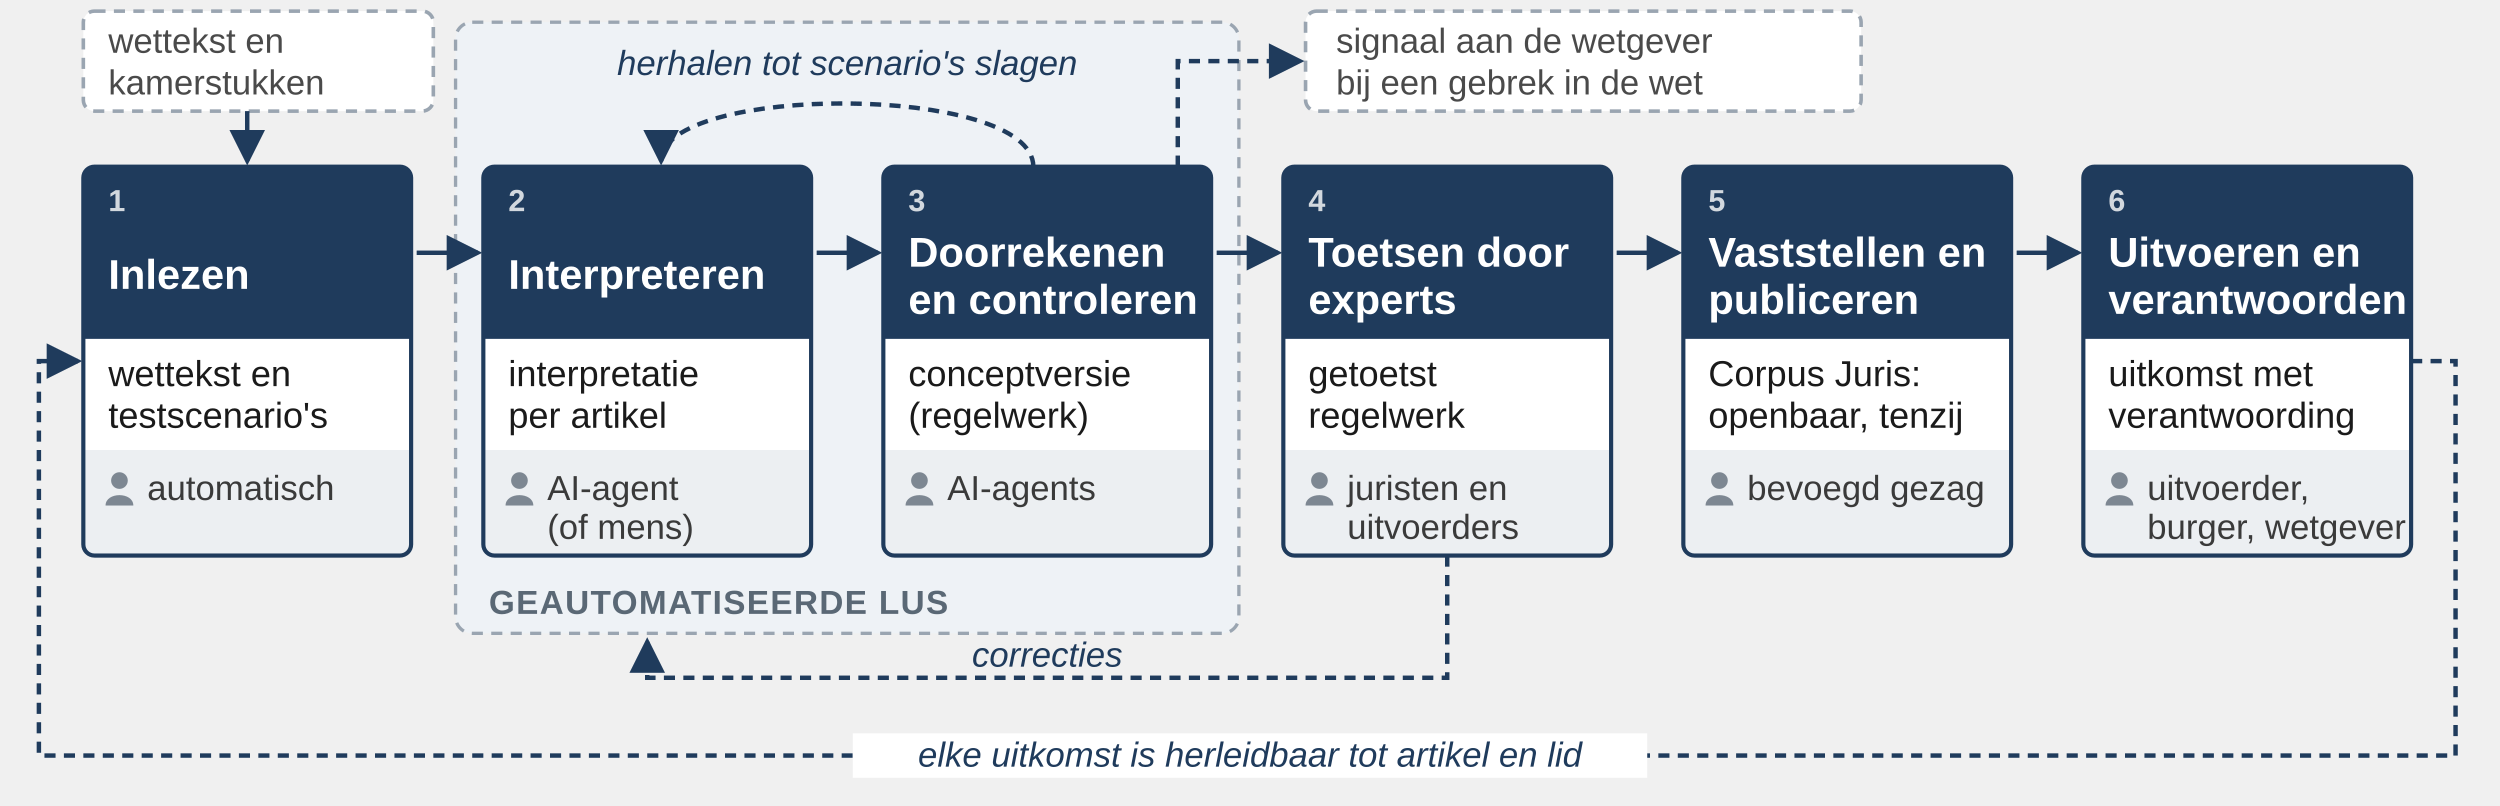
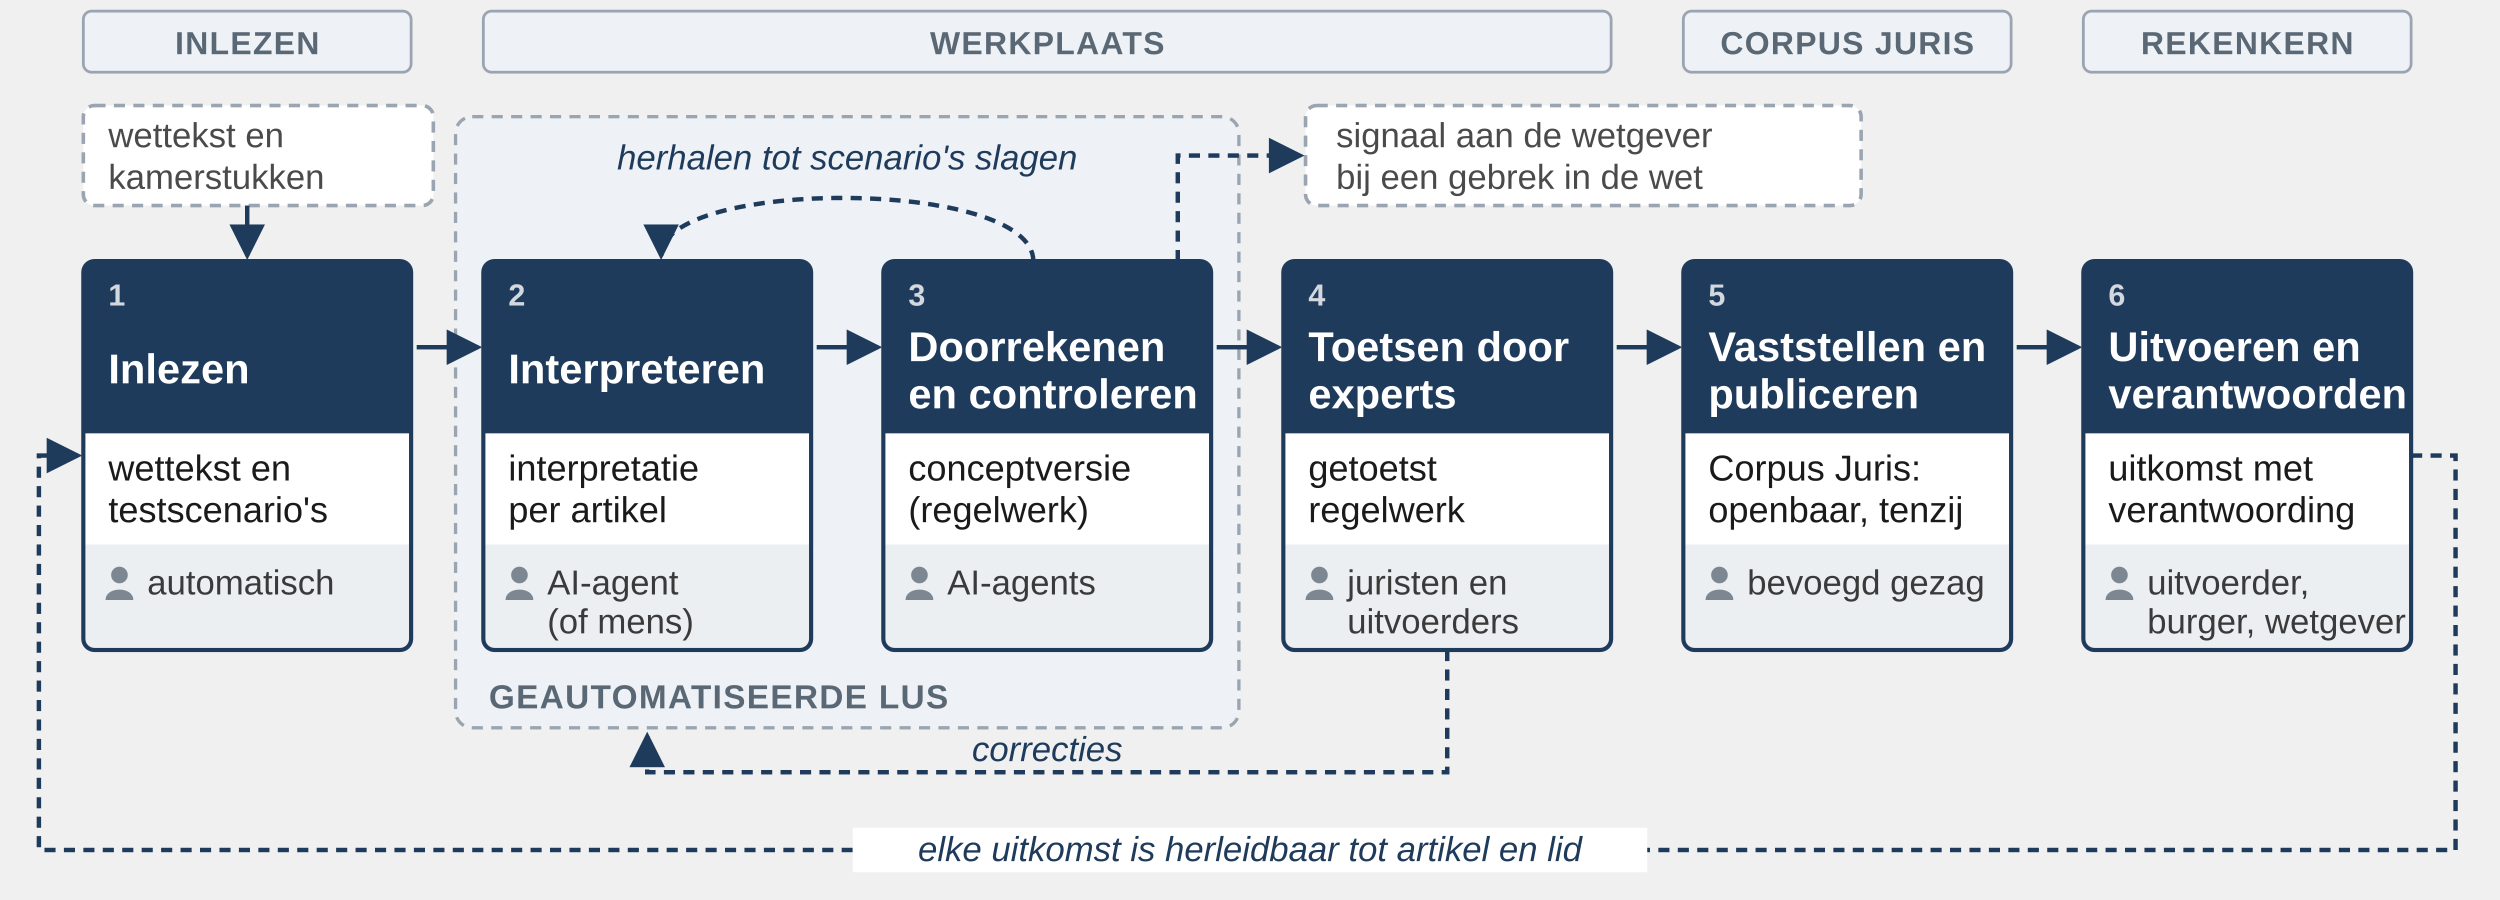
- <svg xmlns="http://www.w3.org/2000/svg" viewBox="0 0 900 290" role="img" font-family="RijksSansVF, 'Source Sans 3', Arial, sans-serif">
+ <svg xmlns="http://www.w3.org/2000/svg" viewBox="0 0 900 324" role="img" font-family="RijksSansVF, 'Source Sans 3', Arial, sans-serif">
  <defs>
    <marker id="van-regeling-naar-regelwerk-kop" markerWidth="8" markerHeight="8" refX="7" refY="4" orient="auto">
      <path d="M0,0 L8,4 L0,8 z" fill="#1f3b5c" />
    </marker>
    <g id="van-regeling-naar-regelwerk-pers" fill="#7d8792">
      <circle cx="5" cy="3" r="3" />
      <path d="M0,12 C0,7 10,7 10,12 z" />
    </g>
  </defs>
-   <rect x="164" y="8" width="282" height="220" rx="6" fill="#eef2f6" stroke="#9aa5b1" stroke-width="1.2" stroke-dasharray="4 3" />
-   <text x="176" y="221" style="font-size: 12px; font-weight: 600; letter-spacing: 0.04em; fill: rgb(90, 104, 117);">GEAUTOMATISEERDE LUS</text>
-   <rect x="30" y="4" width="126" height="36" rx="4" fill="#fff" stroke="#9aa5b1" stroke-width="1.3" stroke-dasharray="4 3" />
-   <text x="39" y="19" style="font-size: 12.5px; fill: rgb(74, 74, 74);">wettekst en</text>
-   <text x="39" y="34" style="font-size: 12.5px; fill: rgb(74, 74, 74);">kamerstukken</text>
-   <path d="M89 40 V58" stroke="#1f3b5c" stroke-width="1.6" marker-end="url(#van-regeling-naar-regelwerk-kop)" />
-   <rect x="470" y="4" width="200" height="36" rx="4" fill="#fff" stroke="#9aa5b1" stroke-width="1.3" stroke-dasharray="4 3" />
-   <text x="481" y="19" style="font-size: 12.5px; fill: rgb(74, 74, 74);">signaal aan de wetgever</text>
-   <text x="481" y="34" style="font-size: 12.5px; fill: rgb(74, 74, 74);">bij een gebrek in de wet</text>
-   <path d="M424 60 V22 H468" fill="none" stroke="#1f3b5c" stroke-width="1.6" stroke-dasharray="4 3" marker-end="url(#van-regeling-naar-regelwerk-kop)" />
-   <path d="M372 60 C372 30, 238 30, 238 58" fill="none" stroke="#1f3b5c" stroke-width="1.6" stroke-dasharray="4 3" marker-end="url(#van-regeling-naar-regelwerk-kop)" />
-   <text x="305" y="27" text-anchor="middle" style="font-size: 12.5px; font-style: italic; fill: rgb(31, 59, 92);">herhalen tot scenario's slagen</text>
  <g>
-     <rect x="30" y="60" width="118" height="140" rx="4" fill="#fff" />
-     <path d="M30 162 H148 V196 a4 4 0 0 1 -4 4 H34 a4 4 0 0 1 -4 -4 z" fill="#eceff2" />
-     <path d="M34 60 H144 a4 4 0 0 1 4 4 V122 H30 V64 a4 4 0 0 1 4 -4 z" fill="#1f3b5c" />
-     <rect x="30" y="60" width="118" height="140" rx="4" fill="none" stroke="#1f3b5c" stroke-width="1.5" />
-     <text x="39" y="76" style="font-size: 11px; font-weight: 600; fill: rgb(255, 255, 255); opacity: 0.8;">1</text>
-     <text x="39" y="104" style="font-size: 15px; font-weight: 700; fill: rgb(255, 255, 255);">Inlezen</text>
-     <text x="39" y="139" style="font-size: 13px; fill: rgb(26, 26, 26);">wettekst en</text>
-     <text x="39" y="154" style="font-size: 13px; fill: rgb(26, 26, 26);">testscenario's</text>
-     <use href="#van-regeling-naar-regelwerk-pers" x="38" y="170" />
-     <text x="53" y="180" style="font-size: 12.5px; fill: rgb(58, 58, 58);">automatisch</text>
-     <rect x="174" y="60" width="118" height="140" rx="4" fill="#fff" />
-     <path d="M174 162 H292 V196 a4 4 0 0 1 -4 4 H178 a4 4 0 0 1 -4 -4 z" fill="#eceff2" />
-     <path d="M178 60 H288 a4 4 0 0 1 4 4 V122 H174 V64 a4 4 0 0 1 4 -4 z" fill="#1f3b5c" />
-     <rect x="174" y="60" width="118" height="140" rx="4" fill="none" stroke="#1f3b5c" stroke-width="1.5" />
-     <text x="183" y="76" style="font-size: 11px; font-weight: 600; fill: rgb(255, 255, 255); opacity: 0.8;">2</text>
-     <text x="183" y="104" style="font-size: 15px; font-weight: 700; fill: rgb(255, 255, 255);">Interpreteren</text>
-     <text x="183" y="139" style="font-size: 13px; fill: rgb(26, 26, 26);">interpretatie</text>
-     <text x="183" y="154" style="font-size: 13px; fill: rgb(26, 26, 26);">per artikel</text>
-     <use href="#van-regeling-naar-regelwerk-pers" x="182" y="170" />
-     <text x="197" y="180" style="font-size: 12.5px; fill: rgb(58, 58, 58);">AI-agent</text>
-     <text x="197" y="194" style="font-size: 12.5px; fill: rgb(58, 58, 58);">(of mens)</text>
-     <path d="M150 91 H172" stroke="#1f3b5c" stroke-width="1.6" marker-end="url(#van-regeling-naar-regelwerk-kop)" />
-     <rect x="318" y="60" width="118" height="140" rx="4" fill="#fff" />
-     <path d="M318 162 H436 V196 a4 4 0 0 1 -4 4 H322 a4 4 0 0 1 -4 -4 z" fill="#eceff2" />
-     <path d="M322 60 H432 a4 4 0 0 1 4 4 V122 H318 V64 a4 4 0 0 1 4 -4 z" fill="#1f3b5c" />
-     <rect x="318" y="60" width="118" height="140" rx="4" fill="none" stroke="#1f3b5c" stroke-width="1.5" />
-     <text x="327" y="76" style="font-size: 11px; font-weight: 600; fill: rgb(255, 255, 255); opacity: 0.8;">3</text>
-     <text x="327" y="96" style="font-size: 15px; font-weight: 700; fill: rgb(255, 255, 255);">Doorrekenen</text>
-     <text x="327" y="113" style="font-size: 15px; font-weight: 700; fill: rgb(255, 255, 255);">en controleren</text>
-     <text x="327" y="139" style="font-size: 13px; fill: rgb(26, 26, 26);">conceptversie</text>
-     <text x="327" y="154" style="font-size: 13px; fill: rgb(26, 26, 26);">(regelwerk)</text>
-     <use href="#van-regeling-naar-regelwerk-pers" x="326" y="170" />
-     <text x="341" y="180" style="font-size: 12.5px; fill: rgb(58, 58, 58);">AI-agents</text>
-     <path d="M294 91 H316" stroke="#1f3b5c" stroke-width="1.6" marker-end="url(#van-regeling-naar-regelwerk-kop)" />
-     <rect x="462" y="60" width="118" height="140" rx="4" fill="#fff" />
-     <path d="M462 162 H580 V196 a4 4 0 0 1 -4 4 H466 a4 4 0 0 1 -4 -4 z" fill="#eceff2" />
-     <path d="M466 60 H576 a4 4 0 0 1 4 4 V122 H462 V64 a4 4 0 0 1 4 -4 z" fill="#1f3b5c" />
-     <rect x="462" y="60" width="118" height="140" rx="4" fill="none" stroke="#1f3b5c" stroke-width="1.5" />
-     <text x="471" y="76" style="font-size: 11px; font-weight: 600; fill: rgb(255, 255, 255); opacity: 0.8;">4</text>
-     <text x="471" y="96" style="font-size: 15px; font-weight: 700; fill: rgb(255, 255, 255);">Toetsen door</text>
-     <text x="471" y="113" style="font-size: 15px; font-weight: 700; fill: rgb(255, 255, 255);">experts</text>
-     <text x="471" y="139" style="font-size: 13px; fill: rgb(26, 26, 26);">getoetst</text>
-     <text x="471" y="154" style="font-size: 13px; fill: rgb(26, 26, 26);">regelwerk</text>
-     <use href="#van-regeling-naar-regelwerk-pers" x="470" y="170" />
-     <text x="485" y="180" style="font-size: 12.5px; fill: rgb(58, 58, 58);">juristen en</text>
-     <text x="485" y="194" style="font-size: 12.5px; fill: rgb(58, 58, 58);">uitvoerders</text>
-     <path d="M438 91 H460" stroke="#1f3b5c" stroke-width="1.6" marker-end="url(#van-regeling-naar-regelwerk-kop)" />
-     <rect x="606" y="60" width="118" height="140" rx="4" fill="#fff" />
-     <path d="M606 162 H724 V196 a4 4 0 0 1 -4 4 H610 a4 4 0 0 1 -4 -4 z" fill="#eceff2" />
-     <path d="M610 60 H720 a4 4 0 0 1 4 4 V122 H606 V64 a4 4 0 0 1 4 -4 z" fill="#1f3b5c" />
-     <rect x="606" y="60" width="118" height="140" rx="4" fill="none" stroke="#1f3b5c" stroke-width="1.5" />
-     <text x="615" y="76" style="font-size: 11px; font-weight: 600; fill: rgb(255, 255, 255); opacity: 0.8;">5</text>
-     <text x="615" y="96" style="font-size: 15px; font-weight: 700; fill: rgb(255, 255, 255);">Vaststellen en</text>
-     <text x="615" y="113" style="font-size: 15px; font-weight: 700; fill: rgb(255, 255, 255);">publiceren</text>
-     <text x="615" y="139" style="font-size: 13px; fill: rgb(26, 26, 26);">Corpus Juris:</text>
-     <text x="615" y="154" style="font-size: 13px; fill: rgb(26, 26, 26);">openbaar, tenzij</text>
-     <use href="#van-regeling-naar-regelwerk-pers" x="614" y="170" />
-     <text x="629" y="180" style="font-size: 12.5px; fill: rgb(58, 58, 58);">bevoegd gezag</text>
-     <path d="M582 91 H604" stroke="#1f3b5c" stroke-width="1.6" marker-end="url(#van-regeling-naar-regelwerk-kop)" />
-     <rect x="750" y="60" width="118" height="140" rx="4" fill="#fff" />
-     <path d="M750 162 H868 V196 a4 4 0 0 1 -4 4 H754 a4 4 0 0 1 -4 -4 z" fill="#eceff2" />
-     <path d="M754 60 H864 a4 4 0 0 1 4 4 V122 H750 V64 a4 4 0 0 1 4 -4 z" fill="#1f3b5c" />
-     <rect x="750" y="60" width="118" height="140" rx="4" fill="none" stroke="#1f3b5c" stroke-width="1.5" />
-     <text x="759" y="76" style="font-size: 11px; font-weight: 600; fill: rgb(255, 255, 255); opacity: 0.8;">6</text>
-     <text x="759" y="96" style="font-size: 15px; font-weight: 700; fill: rgb(255, 255, 255);">Uitvoeren en</text>
-     <text x="759" y="113" style="font-size: 15px; font-weight: 700; fill: rgb(255, 255, 255);">verantwoorden</text>
-     <text x="759" y="139" style="font-size: 13px; fill: rgb(26, 26, 26);">uitkomst met</text>
-     <text x="759" y="154" style="font-size: 13px; fill: rgb(26, 26, 26);">verantwoording</text>
-     <use href="#van-regeling-naar-regelwerk-pers" x="758" y="170" />
-     <text x="773" y="180" style="font-size: 12.5px; fill: rgb(58, 58, 58);">uitvoerder,</text>
-     <text x="773" y="194" style="font-size: 12.5px; fill: rgb(58, 58, 58);">burger, wetgever</text>
-     <path d="M726 91 H748" stroke="#1f3b5c" stroke-width="1.6" marker-end="url(#van-regeling-naar-regelwerk-kop)" />
+     <rect x="30" y="4" width="118" height="22" rx="3" fill="#eef2f6" stroke="#9aa5b1" stroke-width="1" />
+     <text x="89" y="19.5" text-anchor="middle" style="font-size: 11.5px; font-weight: 600; letter-spacing: 0.04em; fill: rgb(90, 104, 117);">INLEZEN</text>
+     <rect x="174" y="4" width="406" height="22" rx="3" fill="#eef2f6" stroke="#9aa5b1" stroke-width="1" />
+     <text x="377" y="19.5" text-anchor="middle" style="font-size: 11.5px; font-weight: 600; letter-spacing: 0.04em; fill: rgb(90, 104, 117);">WERKPLAATS</text>
+     <rect x="606" y="4" width="118" height="22" rx="3" fill="#eef2f6" stroke="#9aa5b1" stroke-width="1" />
+     <text x="665" y="19.5" text-anchor="middle" style="font-size: 11.5px; font-weight: 600; letter-spacing: 0.04em; fill: rgb(90, 104, 117);">CORPUS JURIS</text>
+     <rect x="750" y="4" width="118" height="22" rx="3" fill="#eef2f6" stroke="#9aa5b1" stroke-width="1" />
+     <text x="809" y="19.5" text-anchor="middle" style="font-size: 11.5px; font-weight: 600; letter-spacing: 0.04em; fill: rgb(90, 104, 117);">REKENKERN</text>
  </g>
-   <path d="M521 200 V244 H233 V231" fill="none" stroke="#1f3b5c" stroke-width="1.6" stroke-dasharray="4 3" marker-end="url(#van-regeling-naar-regelwerk-kop)" />
-   <text x="377" y="240" text-anchor="middle" style="font-size: 12.5px; font-style: italic; fill: rgb(31, 59, 92);">correcties</text>
-   <path d="M868 130 H884 V272 H14 V130 H28" fill="none" stroke="#1f3b5c" stroke-width="1.6" stroke-dasharray="4 3" marker-end="url(#van-regeling-naar-regelwerk-kop)" />
-   <rect x="307" y="264" width="286" height="16" fill="#fff" />
-   <text x="450" y="276" text-anchor="middle" style="font-size: 12.5px; font-style: italic; fill: rgb(31, 59, 92);">elke uitkomst is herleidbaar tot artikel en lid</text>
+   <g transform="translate(0 34)">
+     <rect x="164" y="8" width="282" height="220" rx="6" fill="#eef2f6" stroke="#9aa5b1" stroke-width="1.2" stroke-dasharray="4 3" />
+     <text x="176" y="221" style="font-size: 12px; font-weight: 600; letter-spacing: 0.04em; fill: rgb(90, 104, 117);">GEAUTOMATISEERDE LUS</text>
+     <rect x="30" y="4" width="126" height="36" rx="4" fill="#fff" stroke="#9aa5b1" stroke-width="1.3" stroke-dasharray="4 3" />
+     <text x="39" y="19" style="font-size: 12.5px; fill: rgb(74, 74, 74);">wettekst en</text>
+     <text x="39" y="34" style="font-size: 12.5px; fill: rgb(74, 74, 74);">kamerstukken</text>
+     <path d="M89 40 V58" stroke="#1f3b5c" stroke-width="1.6" marker-end="url(#van-regeling-naar-regelwerk-kop)" />
+     <rect x="470" y="4" width="200" height="36" rx="4" fill="#fff" stroke="#9aa5b1" stroke-width="1.3" stroke-dasharray="4 3" />
+     <text x="481" y="19" style="font-size: 12.5px; fill: rgb(74, 74, 74);">signaal aan de wetgever</text>
+     <text x="481" y="34" style="font-size: 12.5px; fill: rgb(74, 74, 74);">bij een gebrek in de wet</text>
+     <path d="M424 60 V22 H468" fill="none" stroke="#1f3b5c" stroke-width="1.6" stroke-dasharray="4 3" marker-end="url(#van-regeling-naar-regelwerk-kop)" />
+     <path d="M372 60 C372 30, 238 30, 238 58" fill="none" stroke="#1f3b5c" stroke-width="1.6" stroke-dasharray="4 3" marker-end="url(#van-regeling-naar-regelwerk-kop)" />
+     <text x="305" y="27" text-anchor="middle" style="font-size: 12.5px; font-style: italic; fill: rgb(31, 59, 92);">herhalen tot scenario's slagen</text>
+     <g>
+       <rect x="30" y="60" width="118" height="140" rx="4" fill="#fff" />
+       <path d="M30 162 H148 V196 a4 4 0 0 1 -4 4 H34 a4 4 0 0 1 -4 -4 z" fill="#eceff2" />
+       <path d="M34 60 H144 a4 4 0 0 1 4 4 V122 H30 V64 a4 4 0 0 1 4 -4 z" fill="#1f3b5c" />
+       <rect x="30" y="60" width="118" height="140" rx="4" fill="none" stroke="#1f3b5c" stroke-width="1.5" />
+       <text x="39" y="76" style="font-size: 11px; font-weight: 600; fill: rgb(255, 255, 255); opacity: 0.8;">1</text>
+       <text x="39" y="104" style="font-size: 15px; font-weight: 700; fill: rgb(255, 255, 255);">Inlezen</text>
+       <text x="39" y="139" style="font-size: 13px; fill: rgb(26, 26, 26);">wettekst en</text>
+       <text x="39" y="154" style="font-size: 13px; fill: rgb(26, 26, 26);">testscenario's</text>
+       <use href="#van-regeling-naar-regelwerk-pers" x="38" y="170" />
+       <text x="53" y="180" style="font-size: 12.5px; fill: rgb(58, 58, 58);">automatisch</text>
+       <rect x="174" y="60" width="118" height="140" rx="4" fill="#fff" />
+       <path d="M174 162 H292 V196 a4 4 0 0 1 -4 4 H178 a4 4 0 0 1 -4 -4 z" fill="#eceff2" />
+       <path d="M178 60 H288 a4 4 0 0 1 4 4 V122 H174 V64 a4 4 0 0 1 4 -4 z" fill="#1f3b5c" />
+       <rect x="174" y="60" width="118" height="140" rx="4" fill="none" stroke="#1f3b5c" stroke-width="1.5" />
+       <text x="183" y="76" style="font-size: 11px; font-weight: 600; fill: rgb(255, 255, 255); opacity: 0.8;">2</text>
+       <text x="183" y="104" style="font-size: 15px; font-weight: 700; fill: rgb(255, 255, 255);">Interpreteren</text>
+       <text x="183" y="139" style="font-size: 13px; fill: rgb(26, 26, 26);">interpretatie</text>
+       <text x="183" y="154" style="font-size: 13px; fill: rgb(26, 26, 26);">per artikel</text>
+       <use href="#van-regeling-naar-regelwerk-pers" x="182" y="170" />
+       <text x="197" y="180" style="font-size: 12.5px; fill: rgb(58, 58, 58);">AI-agent</text>
+       <text x="197" y="194" style="font-size: 12.5px; fill: rgb(58, 58, 58);">(of mens)</text>
+       <path d="M150 91 H172" stroke="#1f3b5c" stroke-width="1.6" marker-end="url(#van-regeling-naar-regelwerk-kop)" />
+       <rect x="318" y="60" width="118" height="140" rx="4" fill="#fff" />
+       <path d="M318 162 H436 V196 a4 4 0 0 1 -4 4 H322 a4 4 0 0 1 -4 -4 z" fill="#eceff2" />
+       <path d="M322 60 H432 a4 4 0 0 1 4 4 V122 H318 V64 a4 4 0 0 1 4 -4 z" fill="#1f3b5c" />
+       <rect x="318" y="60" width="118" height="140" rx="4" fill="none" stroke="#1f3b5c" stroke-width="1.5" />
+       <text x="327" y="76" style="font-size: 11px; font-weight: 600; fill: rgb(255, 255, 255); opacity: 0.8;">3</text>
+       <text x="327" y="96" style="font-size: 15px; font-weight: 700; fill: rgb(255, 255, 255);">Doorrekenen</text>
+       <text x="327" y="113" style="font-size: 15px; font-weight: 700; fill: rgb(255, 255, 255);">en controleren</text>
+       <text x="327" y="139" style="font-size: 13px; fill: rgb(26, 26, 26);">conceptversie</text>
+       <text x="327" y="154" style="font-size: 13px; fill: rgb(26, 26, 26);">(regelwerk)</text>
+       <use href="#van-regeling-naar-regelwerk-pers" x="326" y="170" />
+       <text x="341" y="180" style="font-size: 12.5px; fill: rgb(58, 58, 58);">AI-agents</text>
+       <path d="M294 91 H316" stroke="#1f3b5c" stroke-width="1.6" marker-end="url(#van-regeling-naar-regelwerk-kop)" />
+       <rect x="462" y="60" width="118" height="140" rx="4" fill="#fff" />
+       <path d="M462 162 H580 V196 a4 4 0 0 1 -4 4 H466 a4 4 0 0 1 -4 -4 z" fill="#eceff2" />
+       <path d="M466 60 H576 a4 4 0 0 1 4 4 V122 H462 V64 a4 4 0 0 1 4 -4 z" fill="#1f3b5c" />
+       <rect x="462" y="60" width="118" height="140" rx="4" fill="none" stroke="#1f3b5c" stroke-width="1.5" />
+       <text x="471" y="76" style="font-size: 11px; font-weight: 600; fill: rgb(255, 255, 255); opacity: 0.8;">4</text>
+       <text x="471" y="96" style="font-size: 15px; font-weight: 700; fill: rgb(255, 255, 255);">Toetsen door</text>
+       <text x="471" y="113" style="font-size: 15px; font-weight: 700; fill: rgb(255, 255, 255);">experts</text>
+       <text x="471" y="139" style="font-size: 13px; fill: rgb(26, 26, 26);">getoetst</text>
+       <text x="471" y="154" style="font-size: 13px; fill: rgb(26, 26, 26);">regelwerk</text>
+       <use href="#van-regeling-naar-regelwerk-pers" x="470" y="170" />
+       <text x="485" y="180" style="font-size: 12.5px; fill: rgb(58, 58, 58);">juristen en</text>
+       <text x="485" y="194" style="font-size: 12.5px; fill: rgb(58, 58, 58);">uitvoerders</text>
+       <path d="M438 91 H460" stroke="#1f3b5c" stroke-width="1.6" marker-end="url(#van-regeling-naar-regelwerk-kop)" />
+       <rect x="606" y="60" width="118" height="140" rx="4" fill="#fff" />
+       <path d="M606 162 H724 V196 a4 4 0 0 1 -4 4 H610 a4 4 0 0 1 -4 -4 z" fill="#eceff2" />
+       <path d="M610 60 H720 a4 4 0 0 1 4 4 V122 H606 V64 a4 4 0 0 1 4 -4 z" fill="#1f3b5c" />
+       <rect x="606" y="60" width="118" height="140" rx="4" fill="none" stroke="#1f3b5c" stroke-width="1.5" />
+       <text x="615" y="76" style="font-size: 11px; font-weight: 600; fill: rgb(255, 255, 255); opacity: 0.8;">5</text>
+       <text x="615" y="96" style="font-size: 15px; font-weight: 700; fill: rgb(255, 255, 255);">Vaststellen en</text>
+       <text x="615" y="113" style="font-size: 15px; font-weight: 700; fill: rgb(255, 255, 255);">publiceren</text>
+       <text x="615" y="139" style="font-size: 13px; fill: rgb(26, 26, 26);">Corpus Juris:</text>
+       <text x="615" y="154" style="font-size: 13px; fill: rgb(26, 26, 26);">openbaar, tenzij</text>
+       <use href="#van-regeling-naar-regelwerk-pers" x="614" y="170" />
+       <text x="629" y="180" style="font-size: 12.5px; fill: rgb(58, 58, 58);">bevoegd gezag</text>
+       <path d="M582 91 H604" stroke="#1f3b5c" stroke-width="1.6" marker-end="url(#van-regeling-naar-regelwerk-kop)" />
+       <rect x="750" y="60" width="118" height="140" rx="4" fill="#fff" />
+       <path d="M750 162 H868 V196 a4 4 0 0 1 -4 4 H754 a4 4 0 0 1 -4 -4 z" fill="#eceff2" />
+       <path d="M754 60 H864 a4 4 0 0 1 4 4 V122 H750 V64 a4 4 0 0 1 4 -4 z" fill="#1f3b5c" />
+       <rect x="750" y="60" width="118" height="140" rx="4" fill="none" stroke="#1f3b5c" stroke-width="1.5" />
+       <text x="759" y="76" style="font-size: 11px; font-weight: 600; fill: rgb(255, 255, 255); opacity: 0.8;">6</text>
+       <text x="759" y="96" style="font-size: 15px; font-weight: 700; fill: rgb(255, 255, 255);">Uitvoeren en</text>
+       <text x="759" y="113" style="font-size: 15px; font-weight: 700; fill: rgb(255, 255, 255);">verantwoorden</text>
+       <text x="759" y="139" style="font-size: 13px; fill: rgb(26, 26, 26);">uitkomst met</text>
+       <text x="759" y="154" style="font-size: 13px; fill: rgb(26, 26, 26);">verantwoording</text>
+       <use href="#van-regeling-naar-regelwerk-pers" x="758" y="170" />
+       <text x="773" y="180" style="font-size: 12.5px; fill: rgb(58, 58, 58);">uitvoerder,</text>
+       <text x="773" y="194" style="font-size: 12.5px; fill: rgb(58, 58, 58);">burger, wetgever</text>
+       <path d="M726 91 H748" stroke="#1f3b5c" stroke-width="1.6" marker-end="url(#van-regeling-naar-regelwerk-kop)" />
+     </g>
+     <path d="M521 200 V244 H233 V231" fill="none" stroke="#1f3b5c" stroke-width="1.6" stroke-dasharray="4 3" marker-end="url(#van-regeling-naar-regelwerk-kop)" />
+     <text x="377" y="240" text-anchor="middle" style="font-size: 12.5px; font-style: italic; fill: rgb(31, 59, 92);">correcties</text>
+     <path d="M868 130 H884 V272 H14 V130 H28" fill="none" stroke="#1f3b5c" stroke-width="1.6" stroke-dasharray="4 3" marker-end="url(#van-regeling-naar-regelwerk-kop)" />
+     <rect x="307" y="264" width="286" height="16" fill="#fff" />
+     <text x="450" y="276" text-anchor="middle" style="font-size: 12.5px; font-style: italic; fill: rgb(31, 59, 92);">elke uitkomst is herleidbaar tot artikel en lid</text>
+   </g>
</svg>
